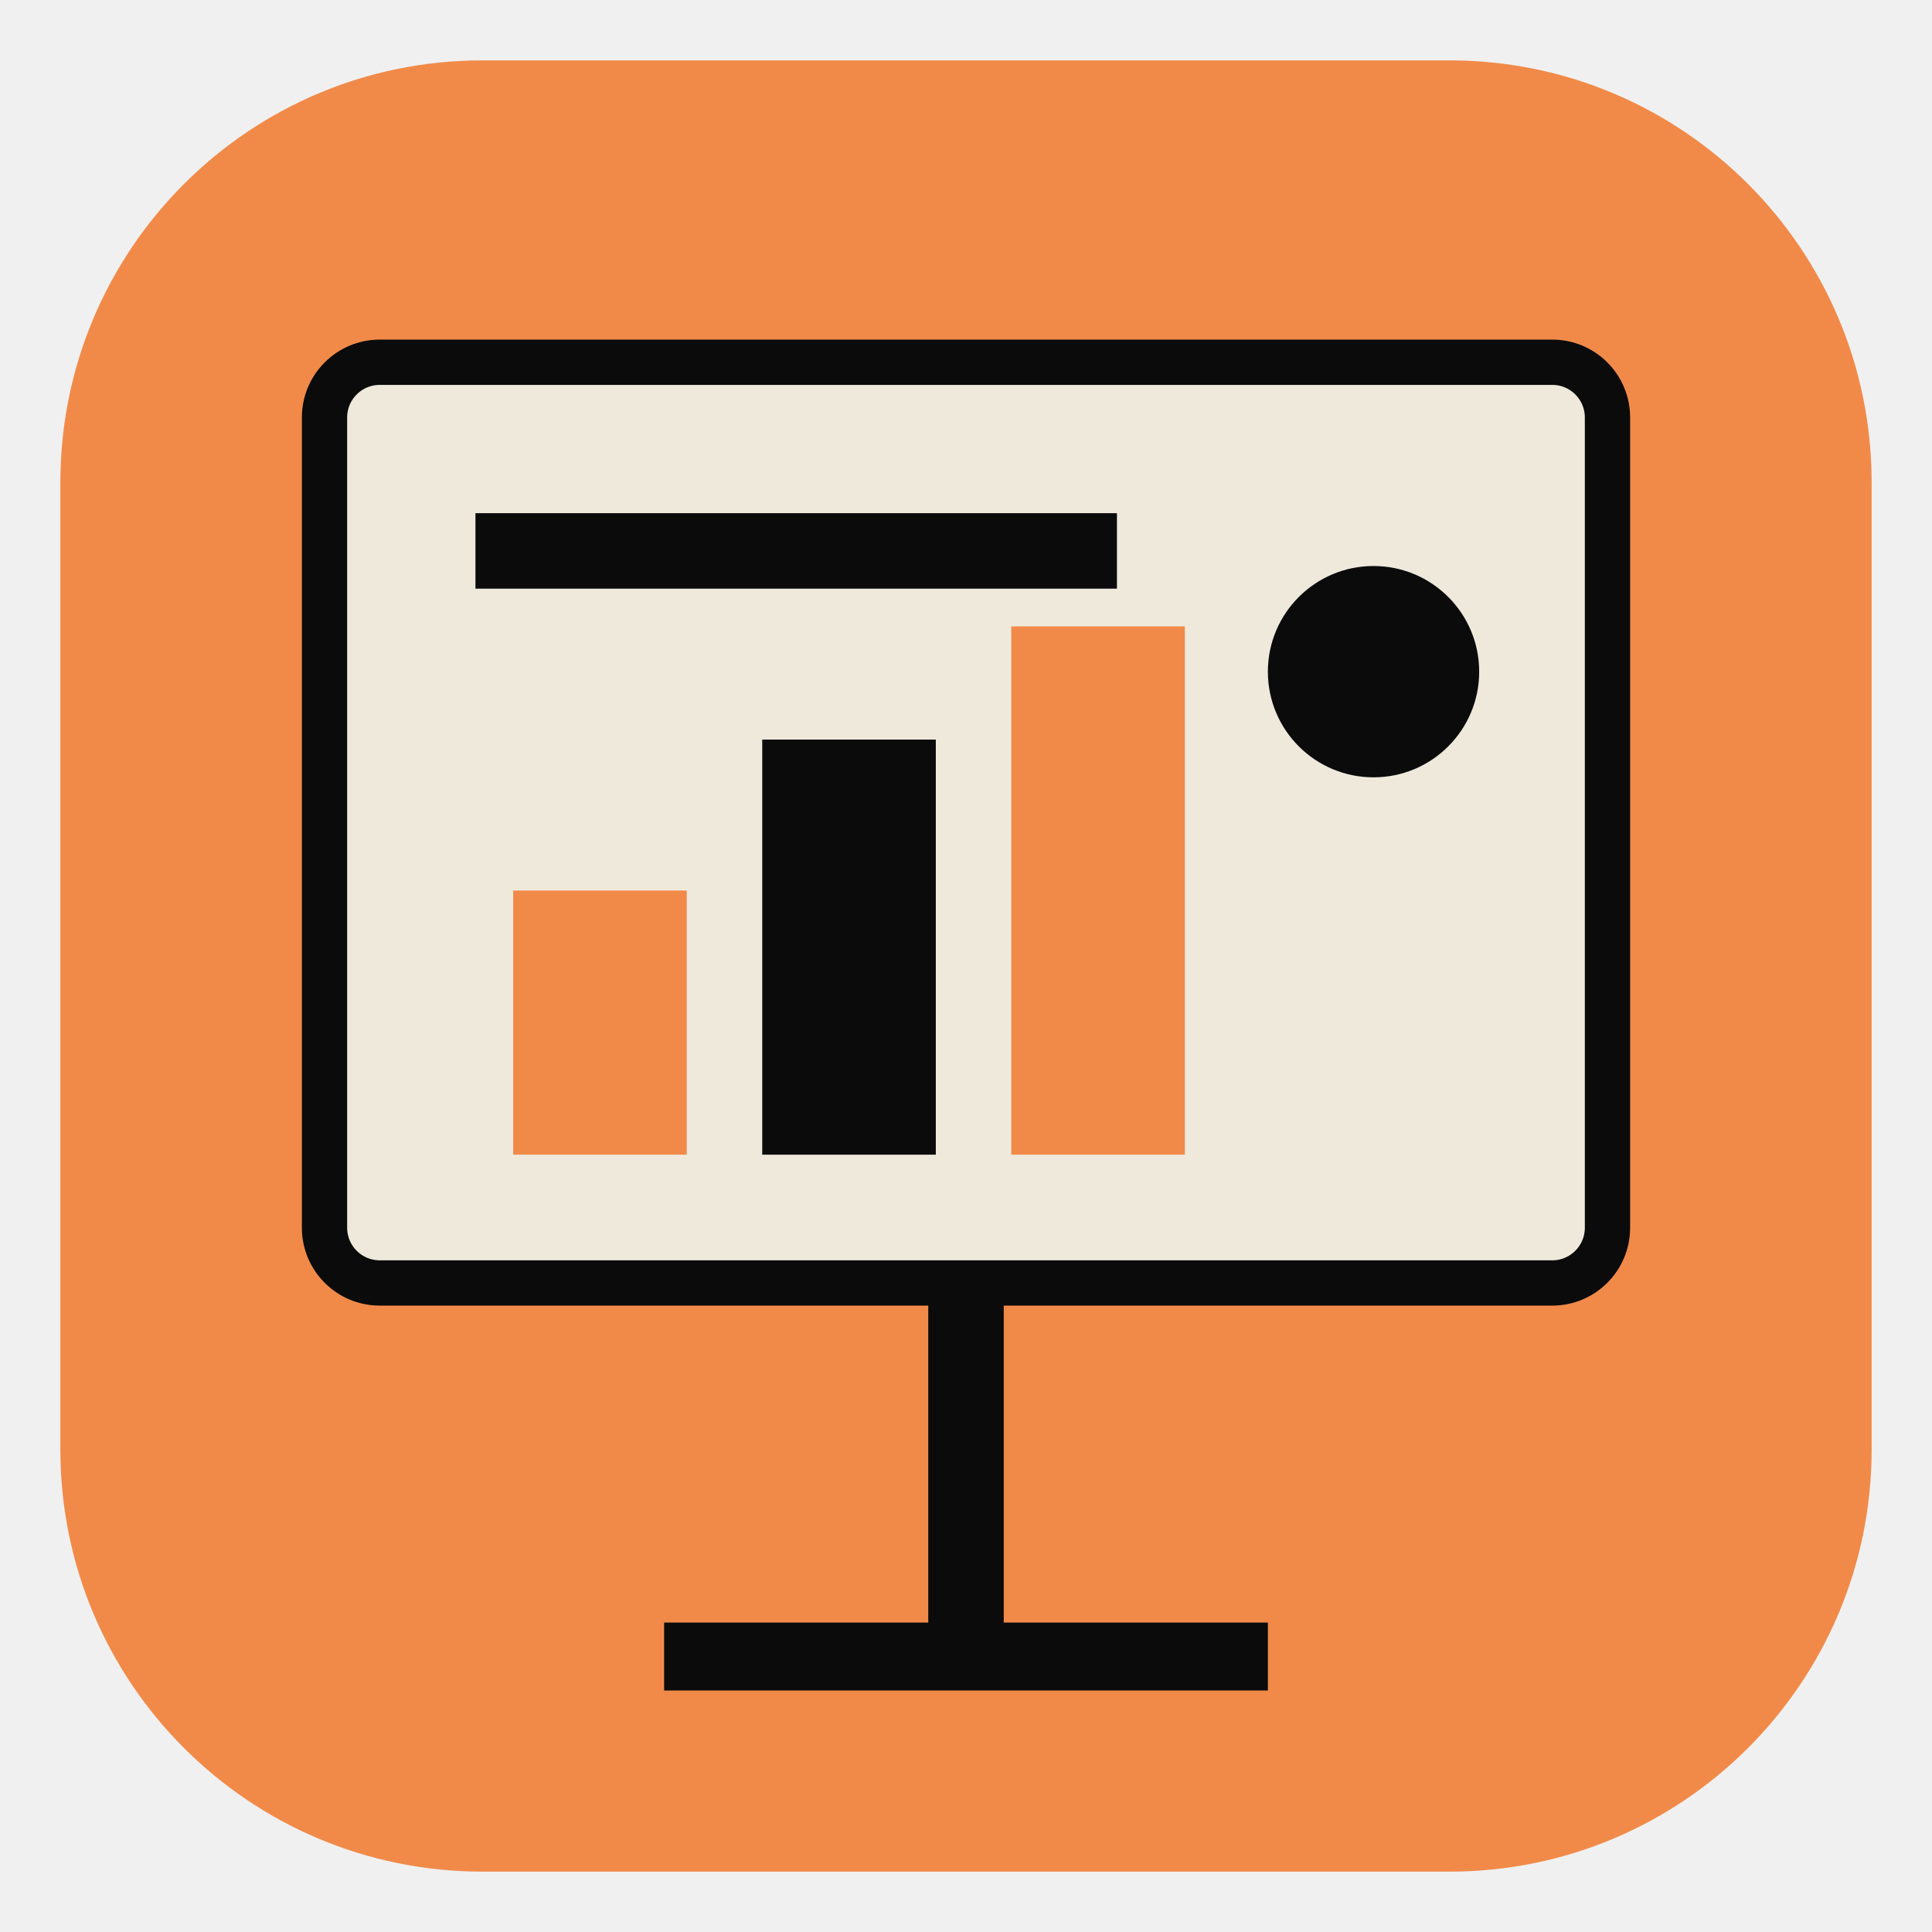
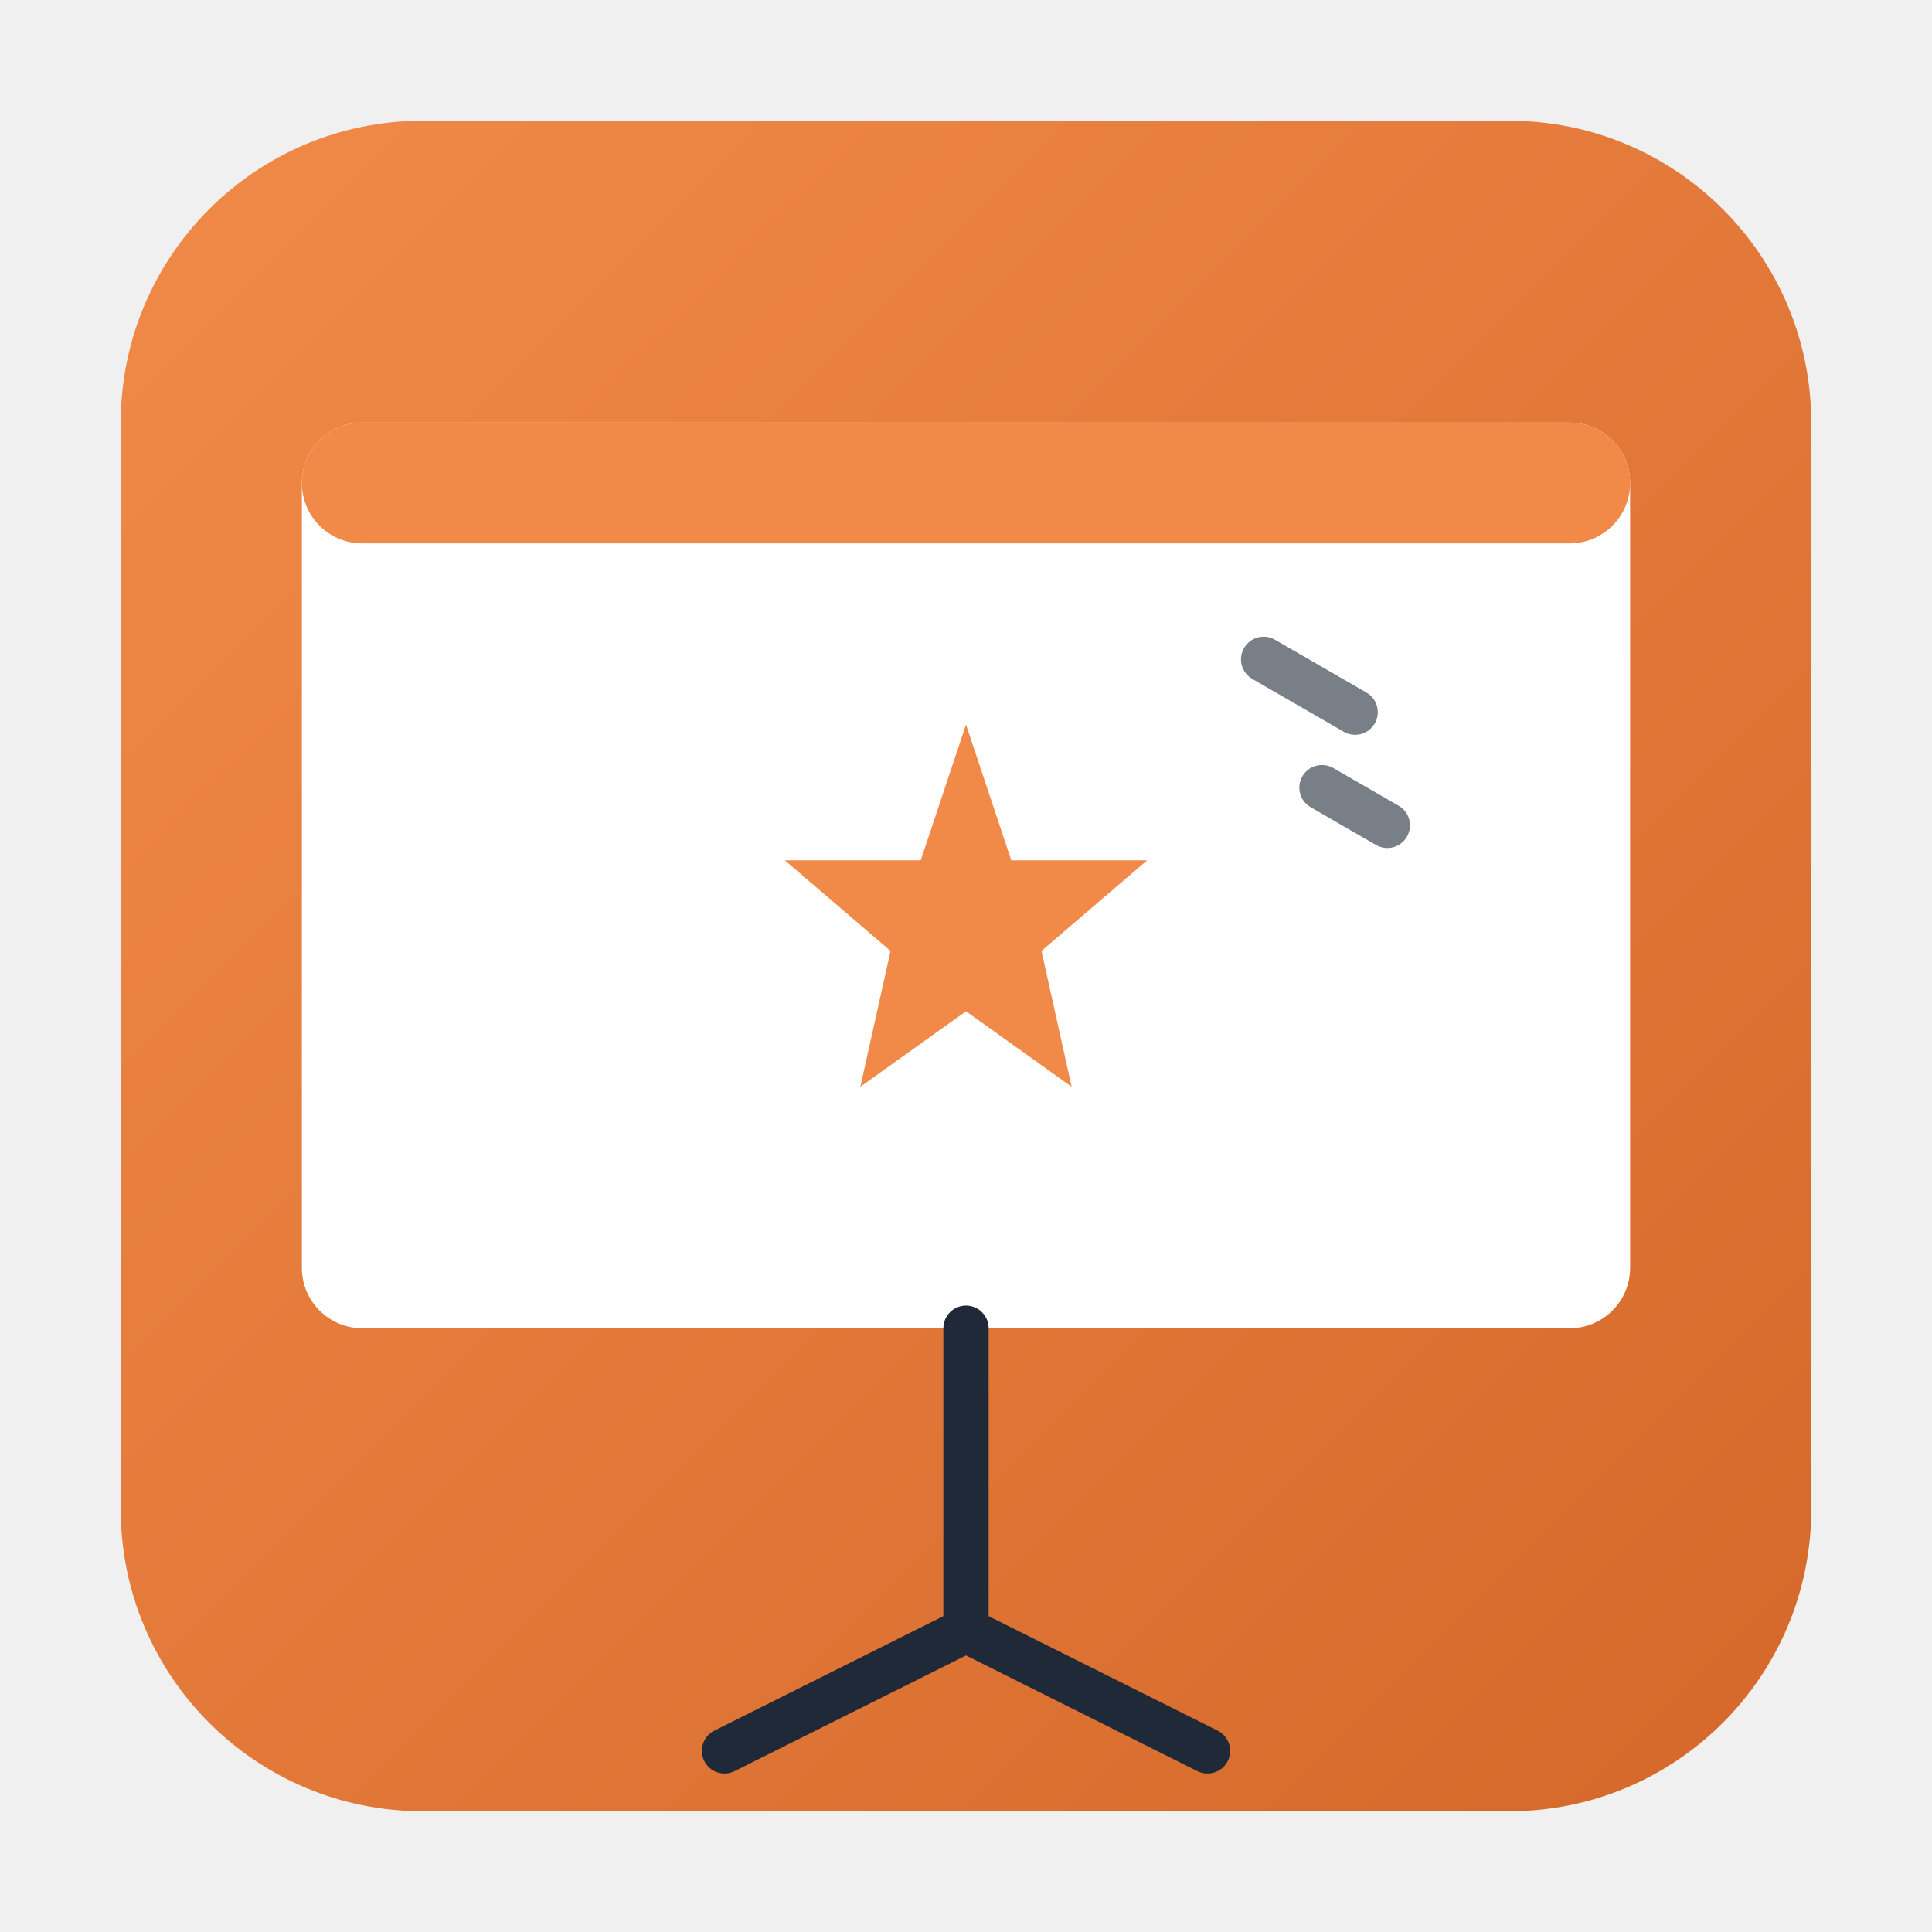
- <svg xmlns="http://www.w3.org/2000/svg" viewBox="0 0 512 512">
-   <rect x="16" y="16" width="480" height="480" rx="111.84" fill="#F18A49" />
-   <rect x="246" y="330" width="20" height="110" fill="#0b0b0c" />
-   <rect x="176" y="430" width="160" height="18" fill="#0b0b0c" />
-   <rect x="86" y="96" width="340" height="244" rx="14.64" fill="#efe9dc" stroke="#0b0b0c" stroke-width="12" />
-   <rect x="126" y="136" width="170" height="20" fill="#0b0b0c" />
-   <rect x="136" y="236" width="46" height="70" fill="#F18A49" />
-   <rect x="202" y="196" width="46" height="110" fill="#0b0b0c" />
-   <rect x="268" y="166" width="46" height="140" fill="#F18A49" />
-   <circle cx="364" cy="178" r="28" fill="#0b0b0c" />
+ <svg xmlns="http://www.w3.org/2000/svg" viewBox="0 0 128 128" width="128" height="128">
+   <defs>
+     <linearGradient id="veyra-bg" x1="0%" y1="0%" x2="100%" y2="100%">
+       <stop offset="0%" style="stop-color:#F18A49;stop-opacity:1" />
+       <stop offset="100%" style="stop-color:#D4682A;stop-opacity:1" />
+     </linearGradient>
+   </defs>
+   <rect x="8" y="8" width="112" height="112" rx="20" fill="url(#veyra-bg)" />
+   <rect x="20" y="28" width="88" height="60" rx="4" fill="#FFFFFF" />
+   <rect x="20" y="28" width="88" height="8" rx="4" fill="#F18A49" />
+   <path d="M64 48 L67 57 L76 57 L69 63 L71 72 L64 67 L57 72 L59 63 L52 57 L61 57 Z" fill="#F18A49" />
+   <rect x="82" y="44" width="10" height="3" rx="1.5" fill="#1F2937" opacity="0.6" transform="rotate(30 87 45)" />
+   <rect x="86" y="52" width="8" height="3" rx="1.5" fill="#1F2937" opacity="0.6" transform="rotate(30 90 53)" />
+   <line x1="64" y1="88" x2="64" y2="108" stroke="#1F2937" stroke-width="3" stroke-linecap="round" />
+   <line x1="64" y1="108" x2="48" y2="116" stroke="#1F2937" stroke-width="3" stroke-linecap="round" />
+   <line x1="64" y1="108" x2="80" y2="116" stroke="#1F2937" stroke-width="3" stroke-linecap="round" />
+   <path d="M100 44 L102 50 L108 52 L102 54 L100 60 L98 54 L92 52 L98 50 Z" fill="#FFFFFF" opacity="0.8" />
</svg>
